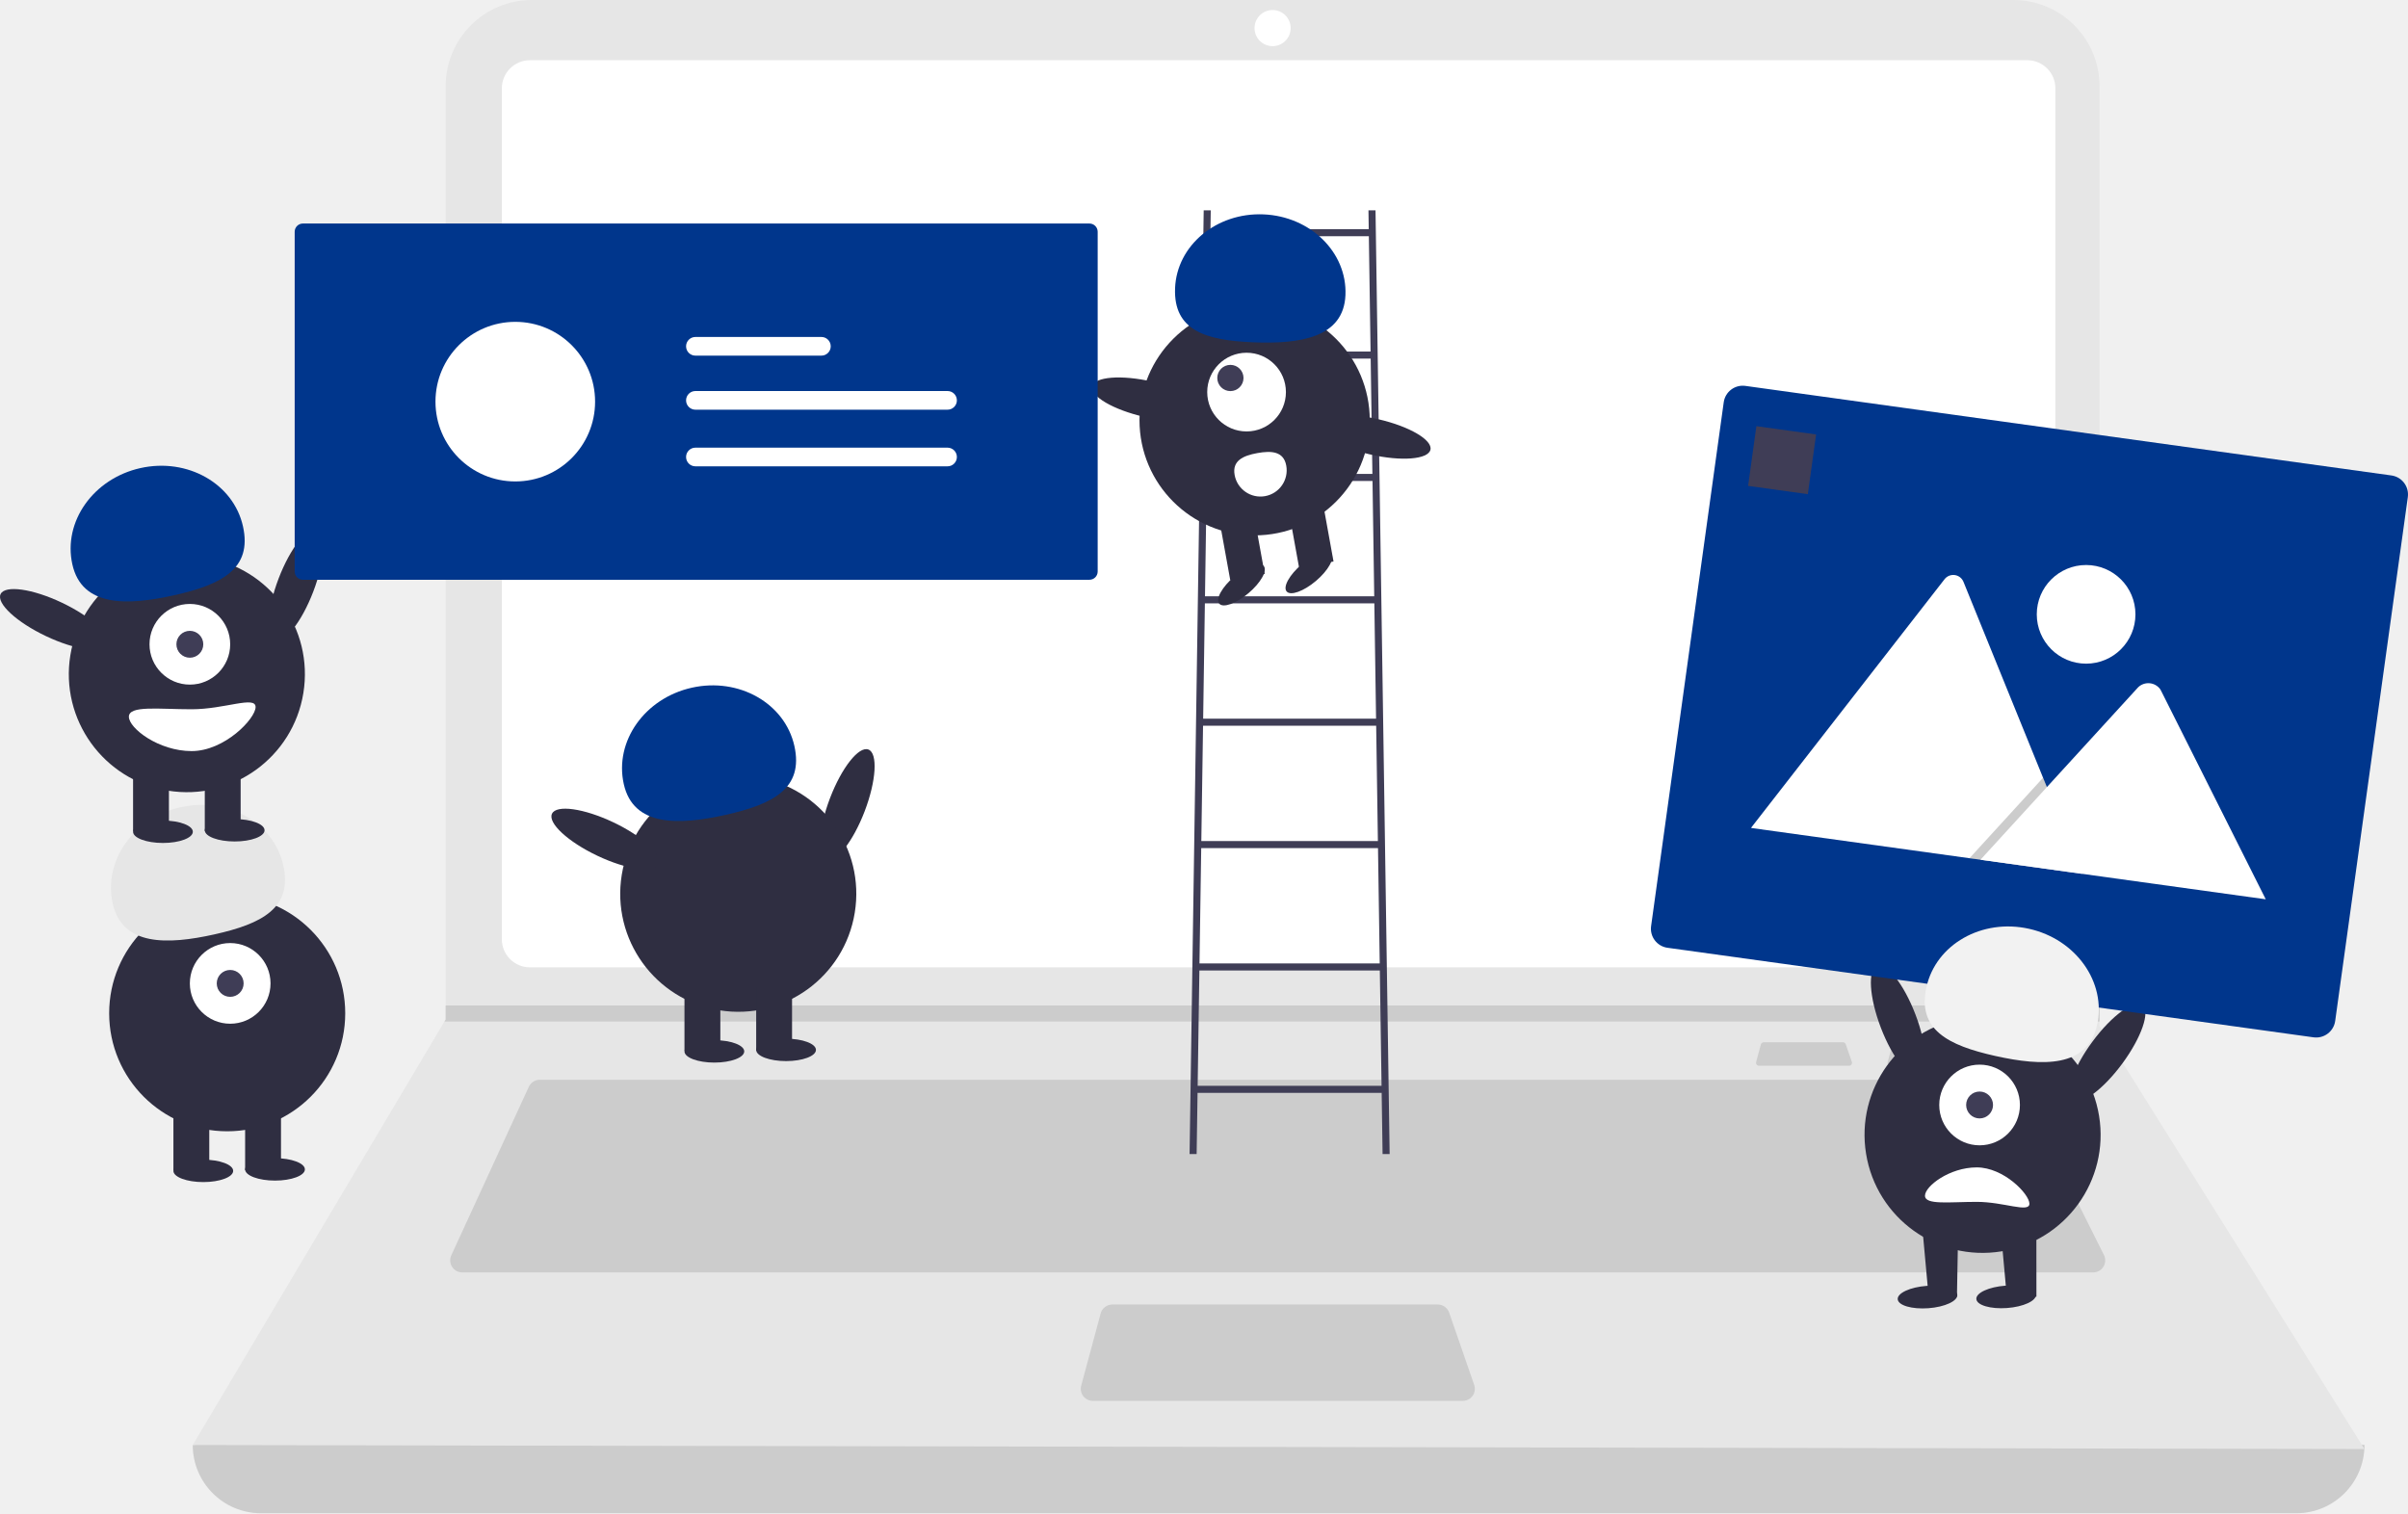
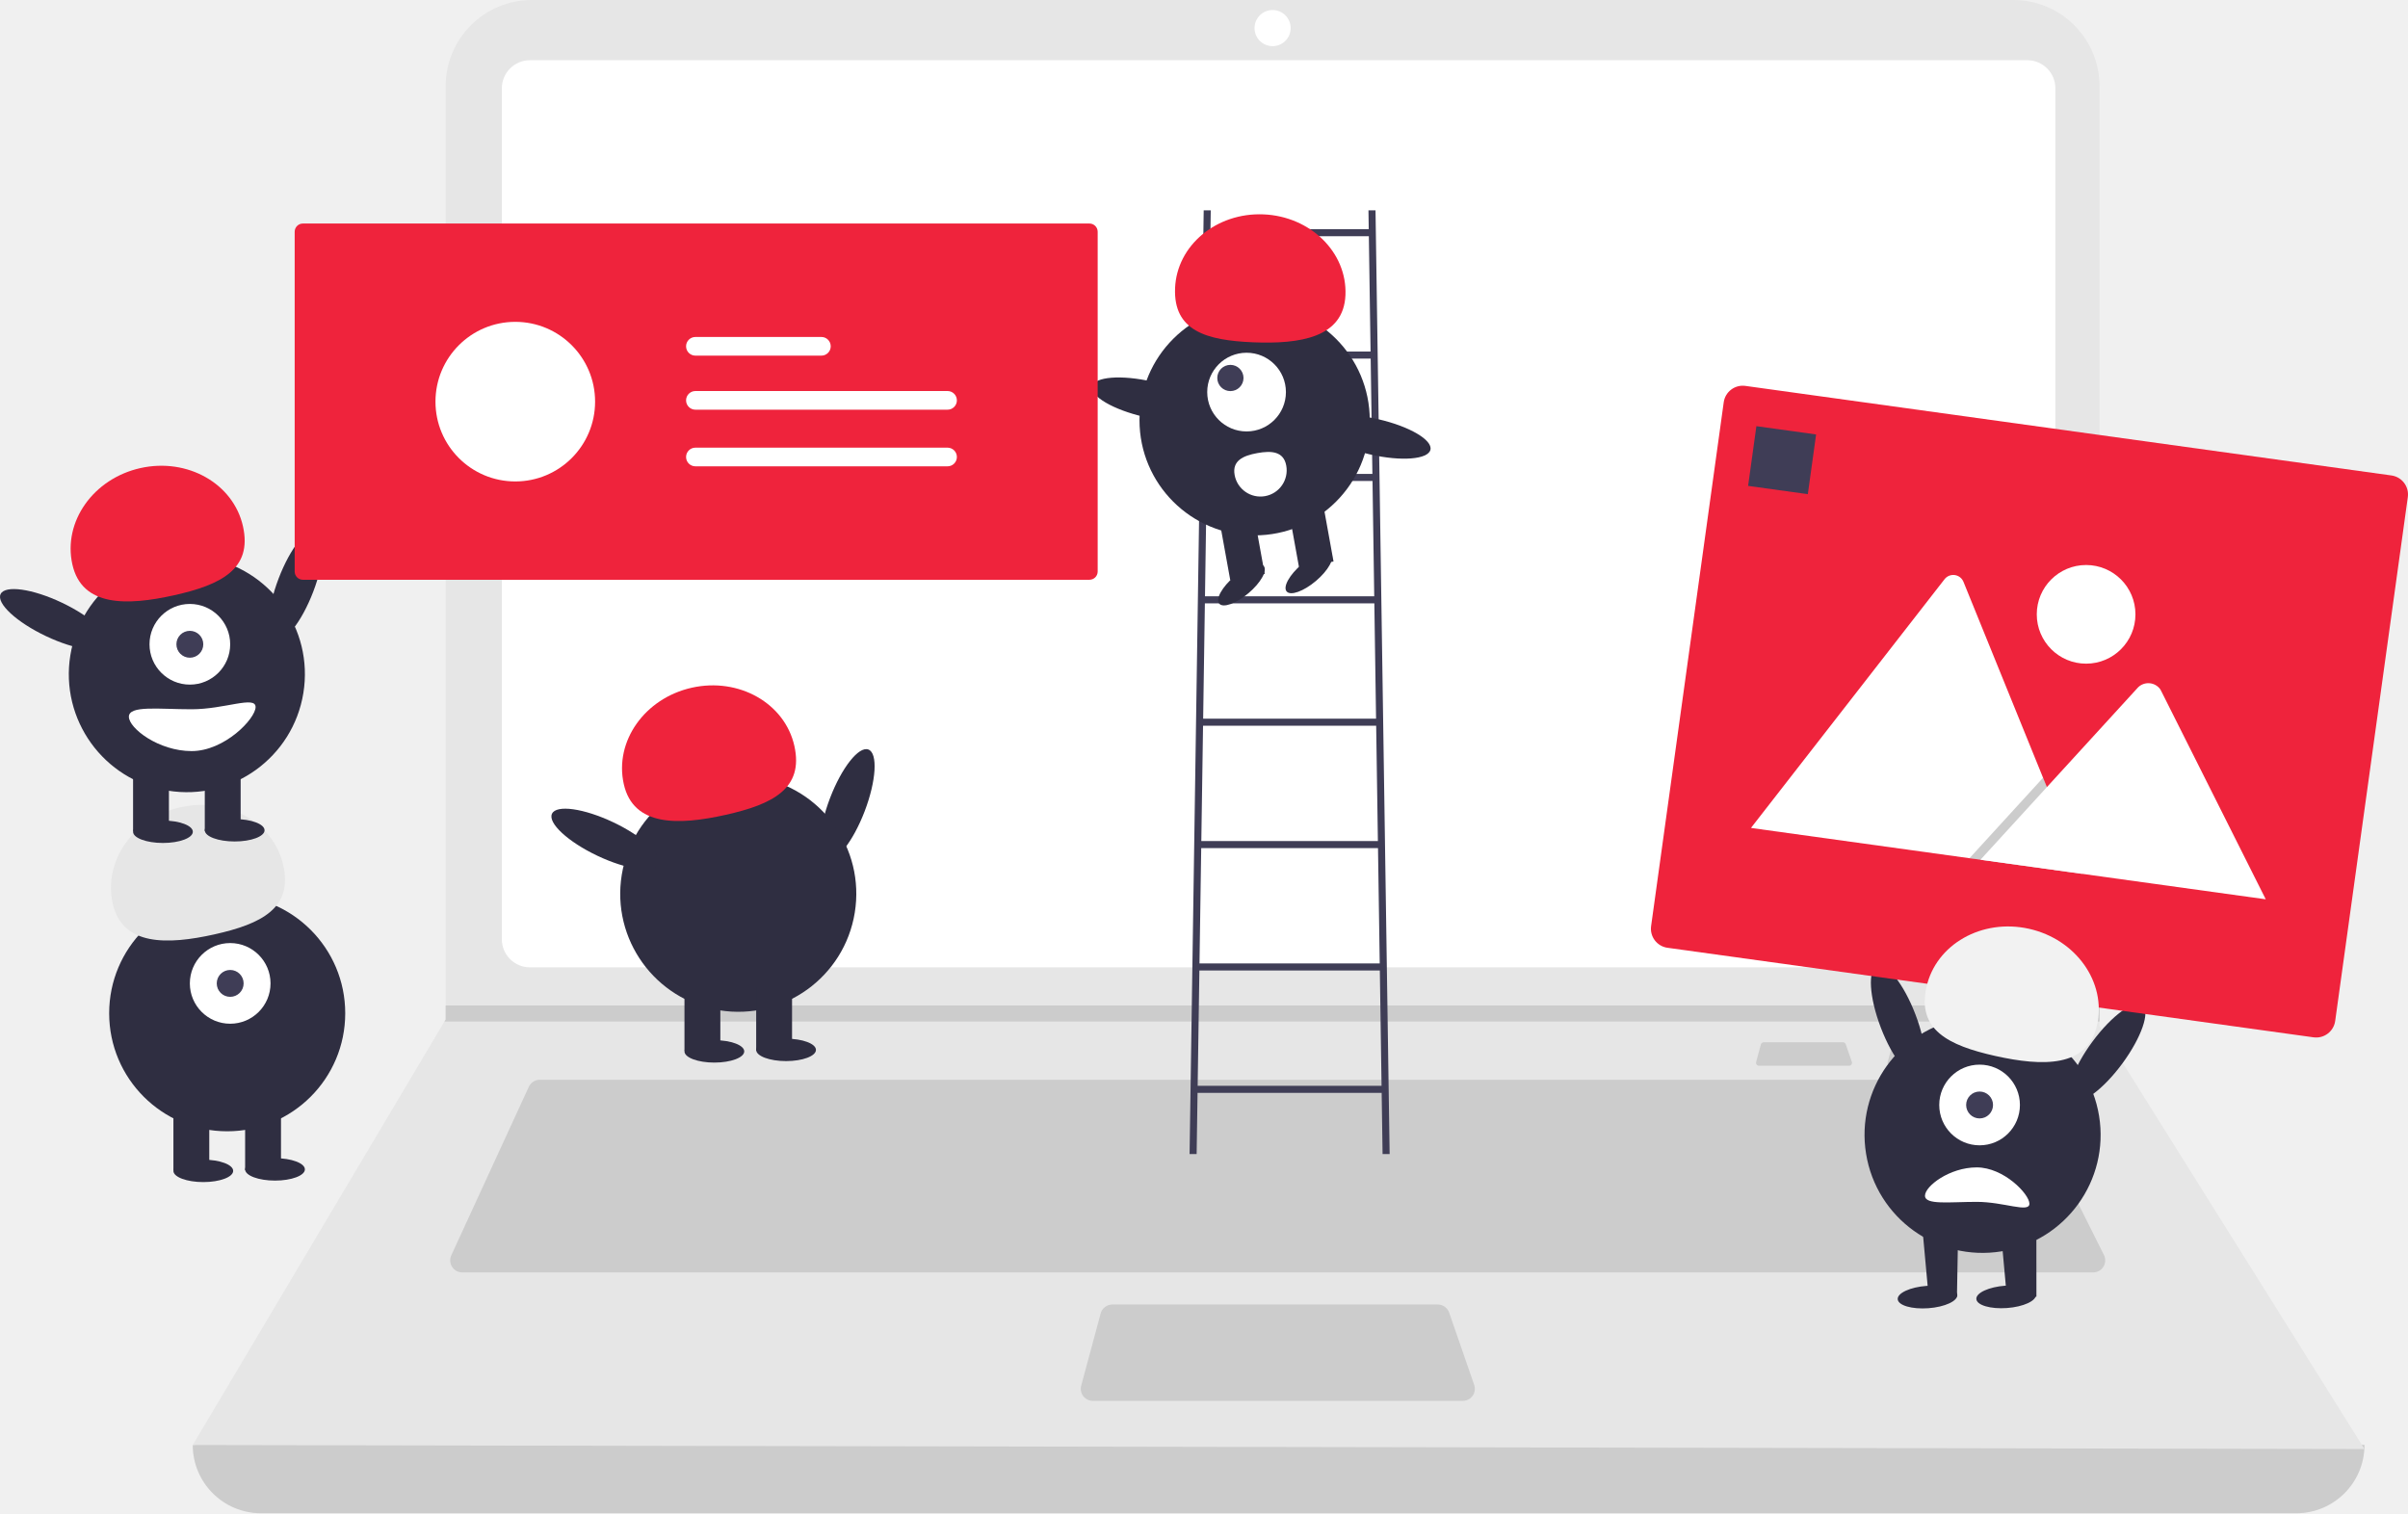
<svg xmlns="http://www.w3.org/2000/svg" data-name="Layer 1" width="878.64" height="552.215" viewBox="0 0 878.64 552.215">
  <path d="M998.543,726.107H255.909a24.901,24.901,0,0,1-24.901-24.901v0q403.807-46.93,792.435,0v0A24.901,24.901,0,0,1,998.543,726.107Z" transform="translate(-160.6798 -173.8927)" fill="#ccc" />
  <path d="M1023.444,702.671,231.008,701.206l91.84-154.532.439-.732V205.37a31.475,31.475,0,0,1,31.478-31.478H895.292a31.475,31.475,0,0,1,31.478,31.478v342.915Z" transform="translate(-160.6798 -173.8927)" fill="#e6e6e6" />
  <path d="M354.048,195.864a10.265,10.265,0,0,0-10.253,10.253V516.647a10.265,10.265,0,0,0,10.253,10.253H900.404a10.266,10.266,0,0,0,10.253-10.253V206.117a10.265,10.265,0,0,0-10.253-10.253Z" transform="translate(-160.6798 -173.8927)" fill="#fff" />
  <path d="M357.639,567.913a4.406,4.406,0,0,0-3.992,2.558l-28.299,61.52a4.394,4.394,0,0,0,3.992,6.231H924.45a4.394,4.394,0,0,0,3.929-6.36l-30.76-61.52a4.372,4.372,0,0,0-3.929-2.429Z" transform="translate(-160.6798 -173.8927)" fill="#ccc" />
  <circle cx="464.349" cy="10.253" r="6.591" fill="#fff" />
  <path d="M566.534,649.94a4.401,4.401,0,0,0-4.243,3.251l-7.099,26.366a4.394,4.394,0,0,0,4.243,5.537H694.433a4.393,4.393,0,0,0,4.151-5.832l-9.126-26.366a4.397,4.397,0,0,0-4.153-2.957Z" transform="translate(-160.6798 -173.8927)" fill="#ccc" />
  <polygon points="766.09 366.922 766.09 372.782 162.169 372.782 162.623 372.049 162.623 366.922 766.09 366.922" fill="#ccc" />
  <path d="M852.227,554.237a1.072,1.072,0,0,0-1.033.792l-1.729,6.42a1.07,1.07,0,0,0,1.033,1.348H883.372a1.07,1.07,0,0,0,1.011-1.42l-2.222-6.42a1.071,1.071,0,0,0-1.011-.72Z" transform="translate(-160.6798 -173.8927)" fill="#ccc" />
  <path d="M804.227,554.237a1.072,1.072,0,0,0-1.033.792l-1.729,6.42a1.07,1.07,0,0,0,1.033,1.348H835.372a1.07,1.07,0,0,0,1.011-1.42l-2.222-6.42a1.071,1.071,0,0,0-1.011-.72Z" transform="translate(-160.6798 -173.8927)" fill="#ccc" />
  <path d="M665.161,595.032h2.576l-5.153-344.388h-2.576l.103,6.871H602.364l.103-6.871h-2.576l-5.153,344.388h2.576l.334-22.329h67.179Zm-3.714-248.2H601.028l.63-42.082h59.16Zm.039,2.576.63,42.082h-61.756l.63-42.082Zm.668,44.659.63,42.082H599.691l.63-42.082Zm.668,44.659.63,42.082H599.023l.63-42.082Zm.668,44.659.63,42.082H598.355l.63-42.082ZM660.15,260.091l.63,42.082H601.696l.63-42.082ZM597.687,570.126l.63-42.082h65.842l.63,42.082Z" transform="translate(-160.6798 -173.8927)" fill="#3f3d56" />
  <circle cx="457.794" cy="153.358" r="42.012" fill="#2f2e41" />
  <rect x="632.562" y="357.238" width="12.763" height="22.867" transform="translate(-216.1336 -54.17899) rotate(-10.26106)" fill="#2f2e41" />
  <rect x="607.444" y="361.785" width="12.763" height="22.867" transform="translate(-217.3453 -58.58065) rotate(-10.26106)" fill="#2f2e41" />
  <ellipse cx="613.672" cy="387.298" rx="10.636" ry="3.989" transform="translate(-265.6056 314.4538) rotate(-40.26106)" fill="#2f2e41" />
  <ellipse cx="638.267" cy="382.846" rx="10.636" ry="3.989" transform="translate(-256.9018 329.2941) rotate(-40.26106)" fill="#2f2e41" />
  <circle cx="454.853" cy="143.081" r="14.359" fill="#fff" />
  <circle cx="448.952" cy="137.934" r="4.786" fill="#3f3d56" />
-   <path d="M651.616,281.545c.632-15.554-12.773-28.728-29.941-29.425s-31.597,11.346-32.229,26.9,11.302,19.087,28.47,19.785S650.984,297.099,651.616,281.545Z" transform="translate(-160.6798 -173.8927)" fill="#00368c" />
+   <path d="M651.616,281.545c.632-15.554-12.773-28.728-29.941-29.425s-31.597,11.346-32.229,26.9,11.302,19.087,28.47,19.785S650.984,297.099,651.616,281.545Z" transform="translate(-160.6798 -173.8927)" fill="#ef233c" />
  <ellipse cx="579.682" cy="319.596" rx="6.594" ry="21.006" transform="translate(-22.02934 639.3272) rotate(-77.0899)" fill="#2f2e41" />
  <ellipse cx="662.15" cy="333.311" rx="6.594" ry="21.006" transform="translate(28.6462 730.3615) rotate(-77.0899)" fill="#2f2e41" />
  <path d="M630.013,343.807a9.572,9.572,0,1,1-18.835,3.429l-.003-.018c-.942-5.202,3.08-7.043,8.283-7.985S629.071,338.605,630.013,343.807Z" transform="translate(-160.6798 -173.8927)" fill="#fff" />
  <ellipse cx="469.866" cy="467.526" rx="21.534" ry="6.76" transform="translate(-295.2829 565.6119) rotate(-69.08217)" fill="#2f2e41" />
  <circle cx="430.059" cy="500.048" r="43.067" transform="translate(-293.1005 670.5622) rotate(-80.78252)" fill="#2f2e41" />
  <rect x="249.753" y="359.955" width="13.084" height="23.442" fill="#2f2e41" />
  <rect x="275.921" y="359.955" width="13.084" height="23.442" fill="#2f2e41" />
  <ellipse cx="260.656" cy="383.67" rx="10.903" ry="4.089" fill="#2f2e41" />
  <ellipse cx="286.824" cy="383.125" rx="10.903" ry="4.089" fill="#2f2e41" />
-   <path d="M388.282,459.997c-3.477-15.574,7.639-31.31,24.829-35.149s33.944,5.675,37.422,21.249-7.915,21.318-25.105,25.156S391.759,475.571,388.282,459.997Z" transform="translate(-160.6798 -173.8927)" fill="#00368c" />
+   <path d="M388.282,459.997c-3.477-15.574,7.639-31.31,24.829-35.149s33.944,5.675,37.422,21.249-7.915,21.318-25.105,25.156S391.759,475.571,388.282,459.997Z" transform="translate(-160.6798 -173.8927)" fill="#ef233c" />
  <ellipse cx="381.55" cy="480.065" rx="6.76" ry="21.534" transform="translate(-376.387 445.1919) rotate(-64.62574)" fill="#2f2e41" />
  <circle cx="82.901" cy="369.763" r="43.067" fill="#2f2e41" />
  <rect x="63.275" y="403.563" width="13.084" height="23.442" fill="#2f2e41" />
  <rect x="89.443" y="403.563" width="13.084" height="23.442" fill="#2f2e41" />
  <ellipse cx="74.178" cy="427.277" rx="10.903" ry="4.089" fill="#2f2e41" />
  <ellipse cx="100.346" cy="426.732" rx="10.903" ry="4.089" fill="#2f2e41" />
  <circle cx="83.991" cy="358.86" r="14.719" fill="#fff" />
  <circle cx="83.991" cy="358.86" r="4.906" fill="#3f3d56" />
  <path d="M201.804,503.604c-3.477-15.574,7.639-31.31,24.829-35.149s33.944,5.675,37.422,21.249-7.915,21.318-25.105,25.156S205.281,519.178,201.804,503.604Z" transform="translate(-160.6798 -173.8927)" fill="#e6e6e6" />
  <ellipse cx="268.669" cy="387.383" rx="21.534" ry="6.76" transform="translate(-349.786 326.1453) rotate(-69.08217)" fill="#2f2e41" />
  <circle cx="228.861" cy="419.905" r="43.067" transform="translate(-382.9613 404.6576) rotate(-80.78252)" fill="#2f2e41" />
  <rect x="48.556" y="279.812" width="13.084" height="23.442" fill="#2f2e41" />
  <rect x="74.723" y="279.812" width="13.084" height="23.442" fill="#2f2e41" />
  <ellipse cx="59.459" cy="303.527" rx="10.903" ry="4.089" fill="#2f2e41" />
  <ellipse cx="85.627" cy="302.982" rx="10.903" ry="4.089" fill="#2f2e41" />
  <circle cx="69.272" cy="235.11" r="14.719" fill="#fff" />
  <circle cx="69.272" cy="235.11" r="4.906" fill="#3f3d56" />
-   <path d="M187.085,379.854c-3.477-15.574,7.639-31.31,24.829-35.149s33.944,5.675,37.422,21.249-7.915,21.318-25.105,25.156S190.562,395.428,187.085,379.854Z" transform="translate(-160.6798 -173.8927)" fill="#00368c" />
+   <path d="M187.085,379.854c-3.477-15.574,7.639-31.31,24.829-35.149s33.944,5.675,37.422,21.249-7.915,21.318-25.105,25.156S190.562,395.428,187.085,379.854Z" transform="translate(-160.6798 -173.8927)" fill="#ef233c" />
  <ellipse cx="180.353" cy="399.922" rx="6.76" ry="21.534" transform="translate(-418.9539 217.6053) rotate(-64.62574)" fill="#2f2e41" />
  <path d="M207.707,435.442c0,4.215,10.853,12.539,22.897,12.539s23.335-11.867,23.335-16.082-11.292.818-23.335.818S207.707,431.227,207.707,435.442Z" transform="translate(-160.6798 -173.8927)" fill="#fff" />
-   <path d="M271.204,255.461a3.003,3.003,0,0,0-3,3v124a3.003,3.003,0,0,0,3,3h287a3.003,3.003,0,0,0,3-3v-124a3.003,3.003,0,0,0-3-3Z" transform="translate(-160.6798 -173.8927)" fill="#00368c" />
+   <path d="M271.204,255.461a3.003,3.003,0,0,0-3,3v124a3.003,3.003,0,0,0,3,3h287a3.003,3.003,0,0,0,3-3v-124a3.003,3.003,0,0,0-3-3Z" transform="translate(-160.6798 -173.8927)" fill="#ef233c" />
  <circle cx="188.018" cy="146.569" r="29.121" fill="#fff" />
  <path id="b71acdfd-6a55-428e-917a-53f192cb0203-879" data-name="Path 40" d="M414.423,316.587a3.405,3.405,0,0,0,0,6.81h91.946a3.405,3.405,0,1,0,.112-6.81q-.056-.001-.112,0Z" transform="translate(-160.6798 -173.8927)" fill="#fff" />
  <path id="ad4fbcfa-41b0-45f9-a593-23b6dc3fe165-880" data-name="Path 40" d="M414.423,296.86a3.405,3.405,0,0,0,0,6.81H460.339a3.405,3.405,0,1,0,.112-6.81q-.056-.001-.112,0Z" transform="translate(-160.6798 -173.8927)" fill="#fff" />
  <path id="bce2a7cd-a325-424d-9b3a-f63d1dad5aba-881" data-name="Path 40" d="M414.423,337.253a3.405,3.405,0,0,0,0,6.81h91.946a3.405,3.405,0,1,0,.112-6.81q-.056-.001-.112,0Z" transform="translate(-160.6798 -173.8927)" fill="#fff" />
  <ellipse cx="853.282" cy="546.503" rx="6.76" ry="21.534" transform="translate(-299.5601 166.7718) rotate(-20.91783)" fill="#2f2e41" />
  <circle cx="884.09" cy="588.025" r="43.067" transform="translate(-243.4551 -24.68433) rotate(-9.21747)" fill="#2f2e41" />
  <polygon points="743.035 447.932 729.952 447.932 732.512 476.005 743.058 473.14 743.035 447.932" fill="#2f2e41" />
  <polygon points="714.512 448.005 701.428 448.005 703.988 476.078 714.058 473.14 714.512 448.005" fill="#2f2e41" />
  <ellipse cx="863.998" cy="647.212" rx="10.903" ry="4.089" transform="translate(-205.5736 -109.1681) rotate(-4.18164)" fill="#2f2e41" />
  <circle cx="722.319" cy="403.229" r="14.719" fill="#fff" />
  <circle cx="722.319" cy="403.229" r="4.906" fill="#3f3d56" />
  <ellipse cx="929.598" cy="558.041" rx="21.534" ry="6.76" transform="translate(-232.2512 800.3487) rotate(-53.5499)" fill="#2f2e41" />
  <path d="M863.077,610.231c0-3.474,8.945-10.334,18.871-10.334s19.232,9.78,19.232,13.254-9.307-.674-19.232-.674S863.077,613.705,863.077,610.231Z" transform="translate(-160.6798 -173.8927)" fill="#fff" />
-   <path d="M1004.857,552.434,769.111,519.753a7.008,7.008,0,0,1-5.972-7.895l26.502-191.172a7.008,7.008,0,0,1,7.895-5.972l235.746,32.681a7.008,7.008,0,0,1,5.972,7.895L1012.751,546.462A7.008,7.008,0,0,1,1004.857,552.434Z" transform="translate(-160.6798 -173.8927)" fill="#00368c" />
+   <path d="M1004.857,552.434,769.111,519.753a7.008,7.008,0,0,1-5.972-7.895l26.502-191.172a7.008,7.008,0,0,1,7.895-5.972l235.746,32.681a7.008,7.008,0,0,1,5.972,7.895L1012.751,546.462A7.008,7.008,0,0,1,1004.857,552.434Z" transform="translate(-160.6798 -173.8927)" fill="#ef233c" />
  <path d="M920.402,492.772,800.048,476.088a2.477,2.477,0,0,1-.445-.098l70.591-90.706a4.024,4.024,0,0,1,6.938.962l29.029,71.462,1.391,3.42Z" transform="translate(-160.6798 -173.8927)" fill="#fff" />
  <polygon points="759.722 318.879 718.63 313.183 742.864 286.679 744.609 284.77 745.481 283.815 746.872 287.235 759.722 318.879" opacity="0.2" style="isolation:isolate" />
  <path d="M987.415,502.062,883.318,487.631l24.234-26.504,1.744-1.909,31.579-34.54a5.37,5.37,0,0,1,7.961.622,4.796,4.796,0,0,1,.313.524Z" transform="translate(-160.6798 -173.8927)" fill="#fff" />
  <circle cx="761.186" cy="224.184" r="18" fill="#fff" />
  <rect x="799.941" y="330.812" width="22" height="22" transform="matrix(0.99053, 0.13732, -0.13732, 0.99053, -106.062, -282.0096)" fill="#3f3d56" />
  <path d="M925.866,547.973c3.477-15.574-7.639-31.31-24.829-35.149s-33.944,5.675-37.422,21.249,7.915,21.318,25.105,25.156S922.389,563.547,925.866,547.973Z" transform="translate(-160.6798 -173.8927)" fill="#f2f2f2" />
  <ellipse cx="892.69" cy="647.142" rx="10.903" ry="4.089" transform="translate(-205.4922 -107.0761) rotate(-4.18164)" fill="#2f2e41" />
</svg>
